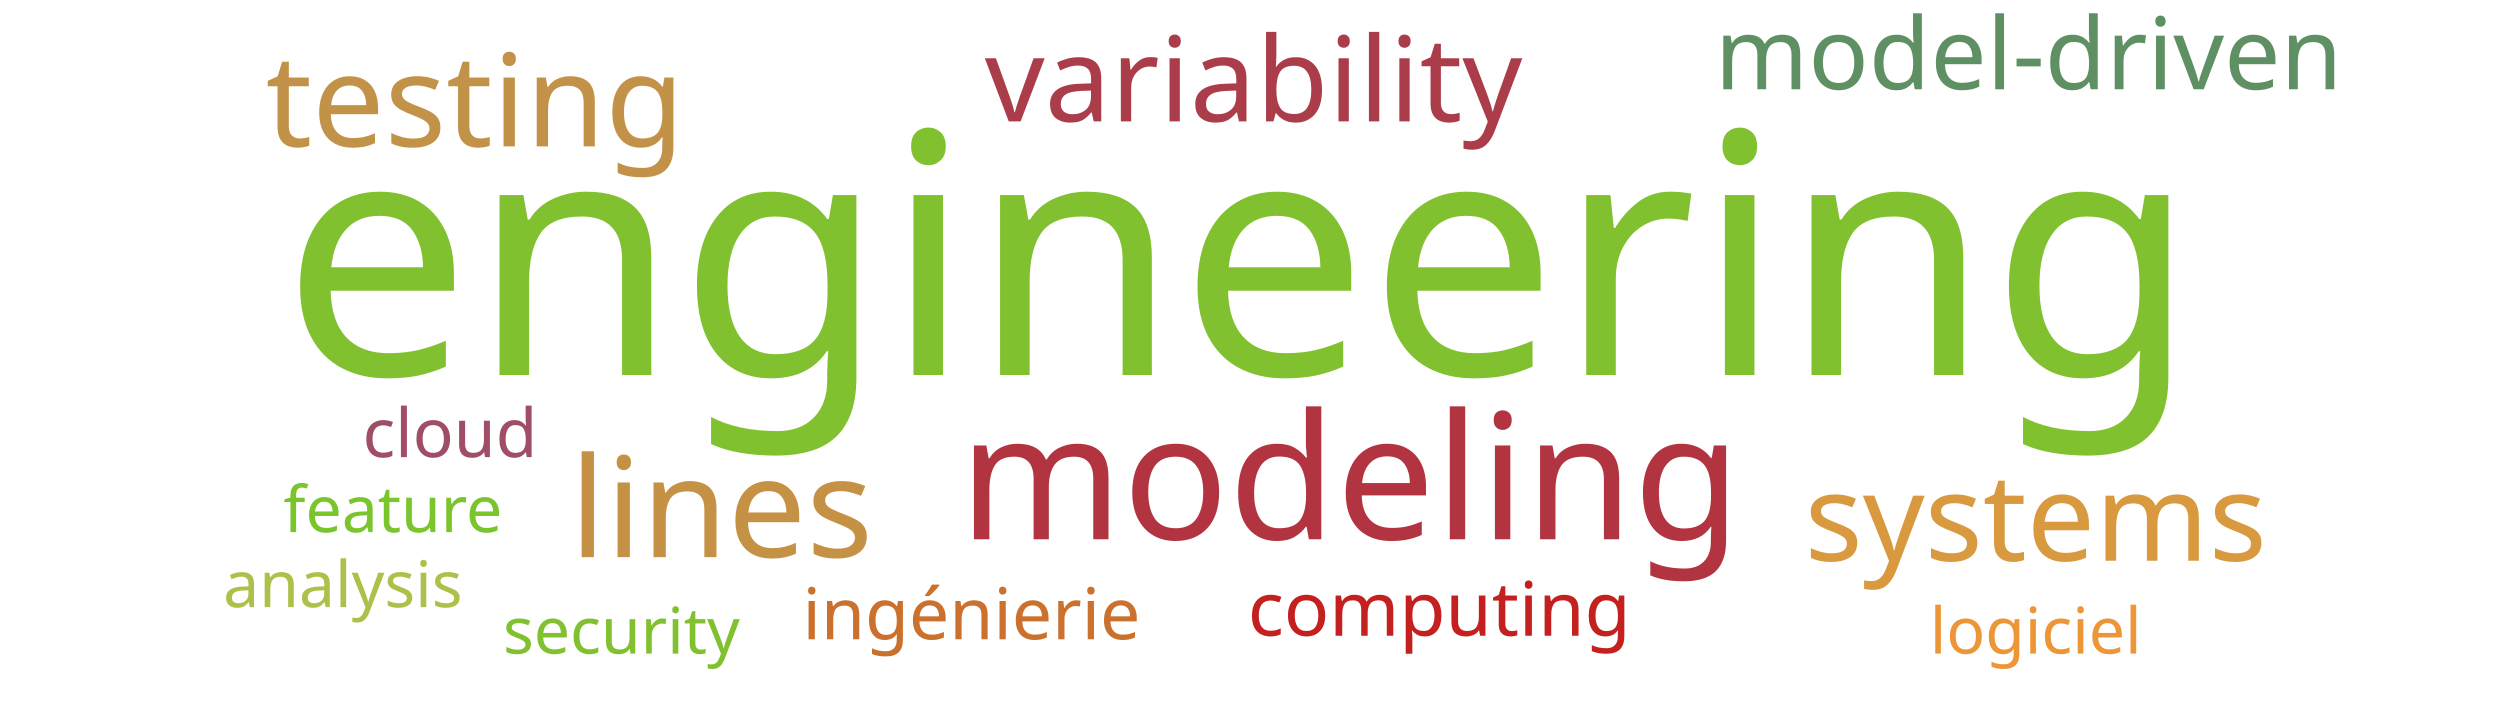
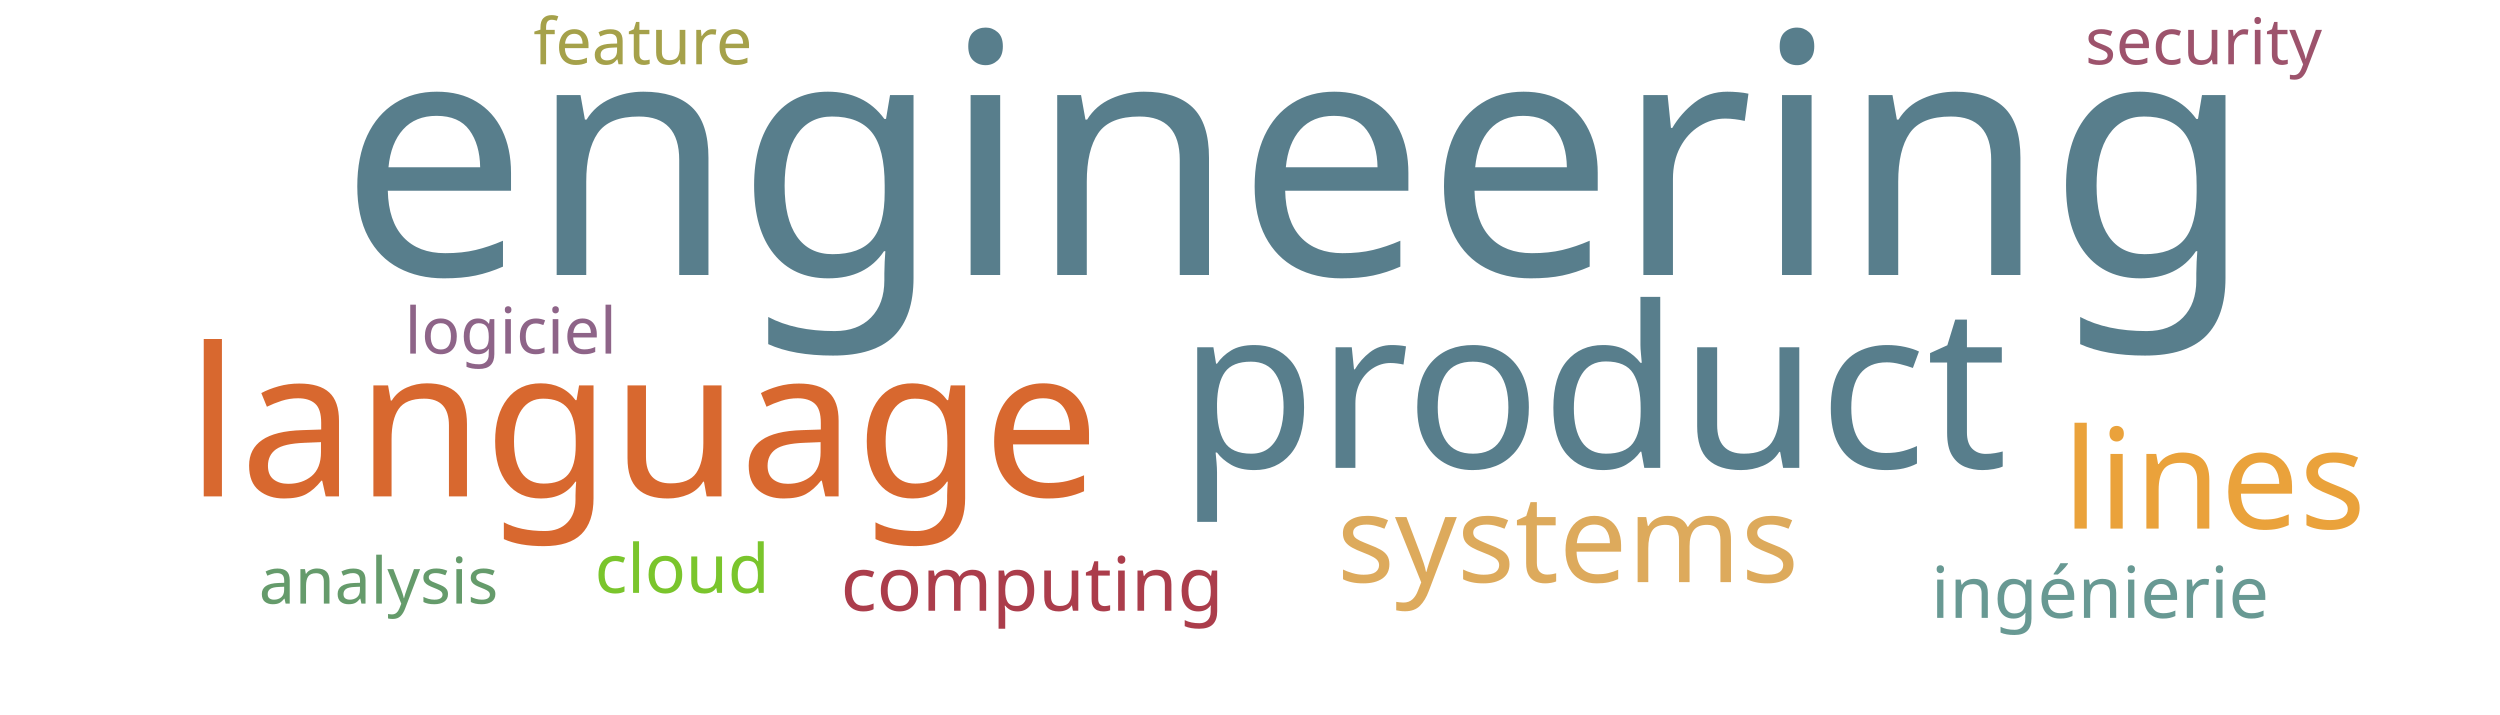
<svg xmlns="http://www.w3.org/2000/svg" width="700" height="200">
  <g transform="translate(350, 100)">
-     <text text-anchor="middle" style="font-family: Impact; font-size: 94px; fill: #81c130" transform="translate(-3,5)rotate(0)">engineering</text>
-     <text text-anchor="middle" style="font-family: Impact; font-size: 49px; fill: #b23440" transform="translate(28,51)rotate(0)">modeling</text>
-     <text text-anchor="middle" style="font-family: Impact; font-size: 39px; fill: #c59145" transform="translate(-148,56)rotate(0)">lines</text>
-     <text text-anchor="middle" style="font-family: Impact; font-size: 36px; fill: #c39249" transform="translate(-217,-59)rotate(0)">testing</text>
-     <text text-anchor="middle" style="font-family: Impact; font-size: 34px; fill: #d8993f" transform="translate(220,57)rotate(0)">systems</text>
-     <text text-anchor="middle" style="font-family: Impact; font-size: 33px; fill: #ab3d4b" transform="translate(1,-66)rotate(0)">variability</text>
-     <text text-anchor="middle" style="font-family: Impact; font-size: 28px; fill: #5e9063" transform="translate(218,-75)rotate(0)">model-driven</text>
-     <text text-anchor="middle" style="font-family: Impact; font-size: 21px; fill: #c42020" transform="translate(53,78)rotate(0)">computing</text>
-     <text text-anchor="middle" style="font-family: Impact; font-size: 20px; fill: #cb702d" transform="translate(-78,79)rotate(0)">ingénierie</text>
-     <text text-anchor="middle" style="font-family: Impact; font-size: 19px; fill: #9f4e66" transform="translate(-224,28)rotate(0)">cloud</text>
-     <text text-anchor="middle" style="font-family: Impact; font-size: 18px; fill: #ec9637" transform="translate(220,83)rotate(0)">logiciel</text>
-     <text text-anchor="middle" style="font-family: Impact; font-size: 18px; fill: #7ac52c" transform="translate(-240,49)rotate(0)">feature</text>
-     <text text-anchor="middle" style="font-family: Impact; font-size: 18px; fill: #adc14a" transform="translate(-254,70)rotate(0)">analysis</text>
-     <text text-anchor="middle" style="font-family: Impact; font-size: 18px; fill: #81c130" transform="translate(-176,83)rotate(0)">security</text>
+     <text text-anchor="middle" style="font-family: Impact; font-size: 94px; fill: #587e8c" transform="translate(13,-23)rotate(0)">engineering</text>
+     <text text-anchor="middle" style="font-family: Impact; font-size: 63px; fill: #587e8c" transform="translate(96,31)rotate(0)">product</text>
+     <text text-anchor="middle" style="font-family: Impact; font-size: 58px; fill: #d8682f" transform="translate(-170,39)rotate(0)">language</text>
+     <text text-anchor="middle" style="font-family: Impact; font-size: 39px; fill: #eaa23b" transform="translate(270,48)rotate(0)">lines</text>
+     <text text-anchor="middle" style="font-family: Impact; font-size: 34px; fill: #ddaa5c" transform="translate(89,63)rotate(0)">systems</text>
+     <text text-anchor="middle" style="font-family: Impact; font-size: 21px; fill: #ab3d4b" transform="translate(-61,71)rotate(0)">computing</text>
+     <text text-anchor="middle" style="font-family: Impact; font-size: 20px; fill: #689993" transform="translate(238,73)rotate(0)">ingénierie</text>
+     <text text-anchor="middle" style="font-family: Impact; font-size: 19px; fill: #7ac52c" transform="translate(-159,66)rotate(0)">cloud</text>
+     <text text-anchor="middle" style="font-family: Impact; font-size: 18px; fill: #8e6488" transform="translate(-207,-1)rotate(0)">logiciel</text>
+     <text text-anchor="middle" style="font-family: Impact; font-size: 18px; fill: #a5a14a" transform="translate(-170,-82)rotate(0)">feature</text>
+     <text text-anchor="middle" style="font-family: Impact; font-size: 18px; fill: #659b6b" transform="translate(-244,69)rotate(0)">analysis</text>
+     <text text-anchor="middle" style="font-family: Impact; font-size: 18px; fill: #9d536c" transform="translate(267,-82)rotate(0)">security</text>
  </g>
</svg>
